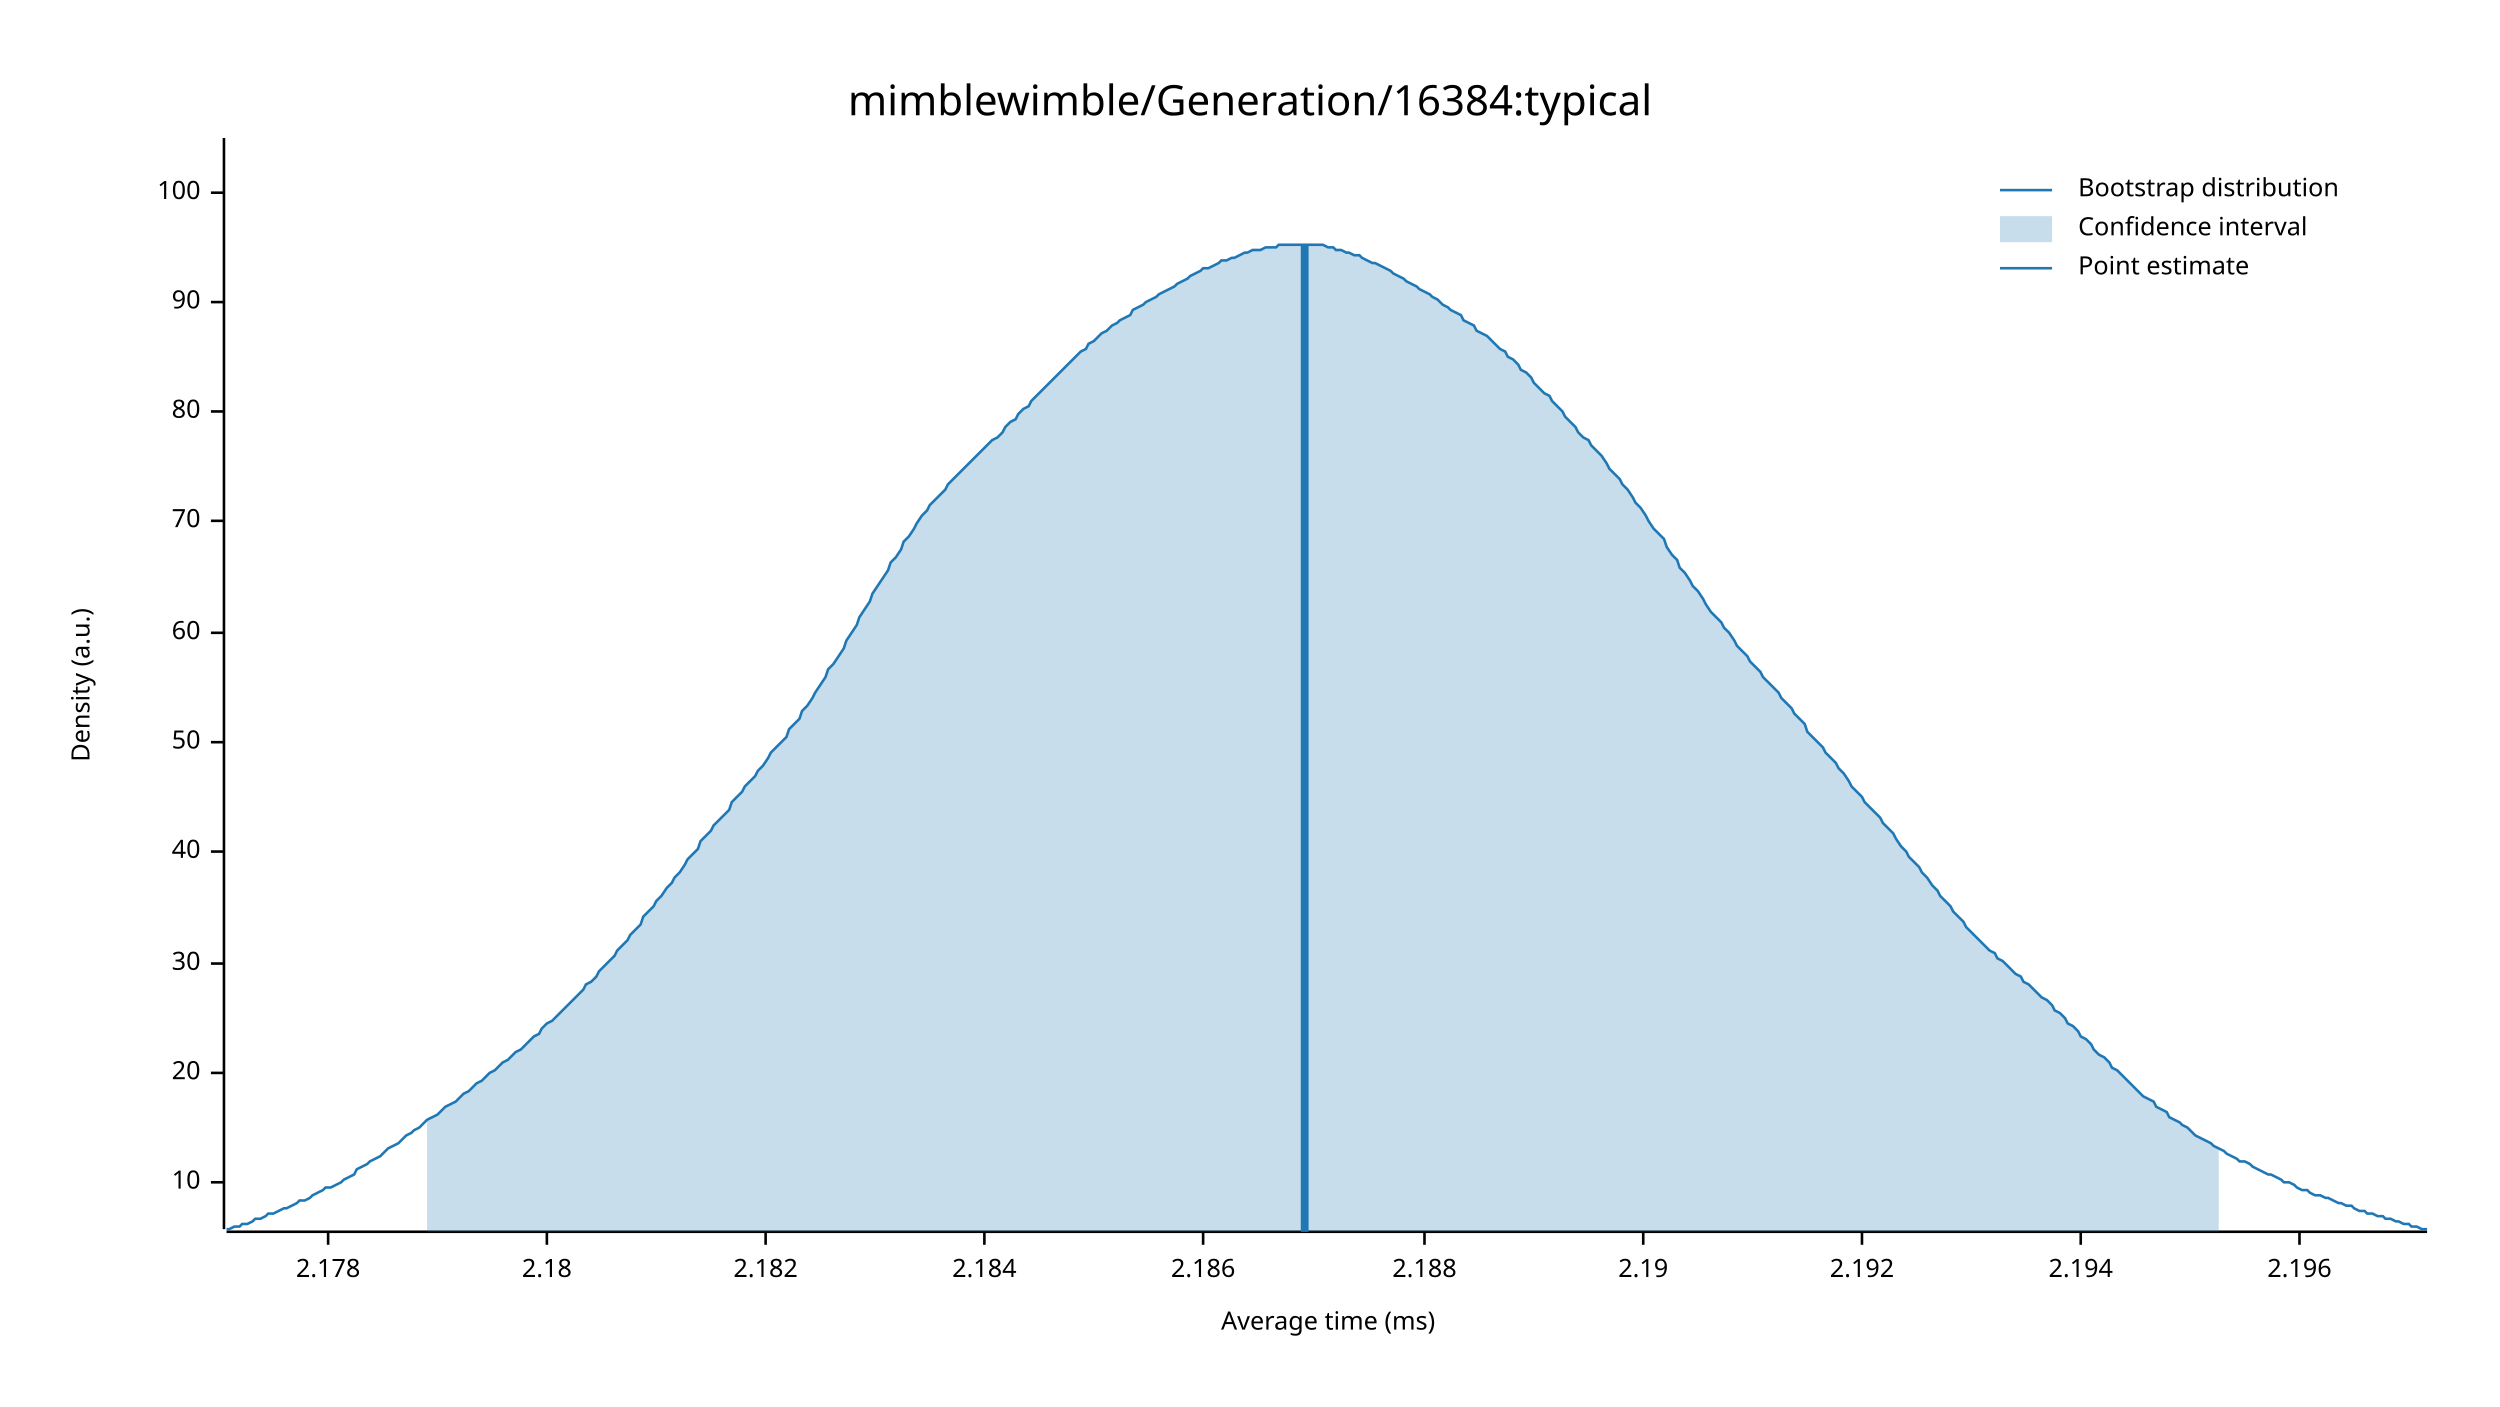
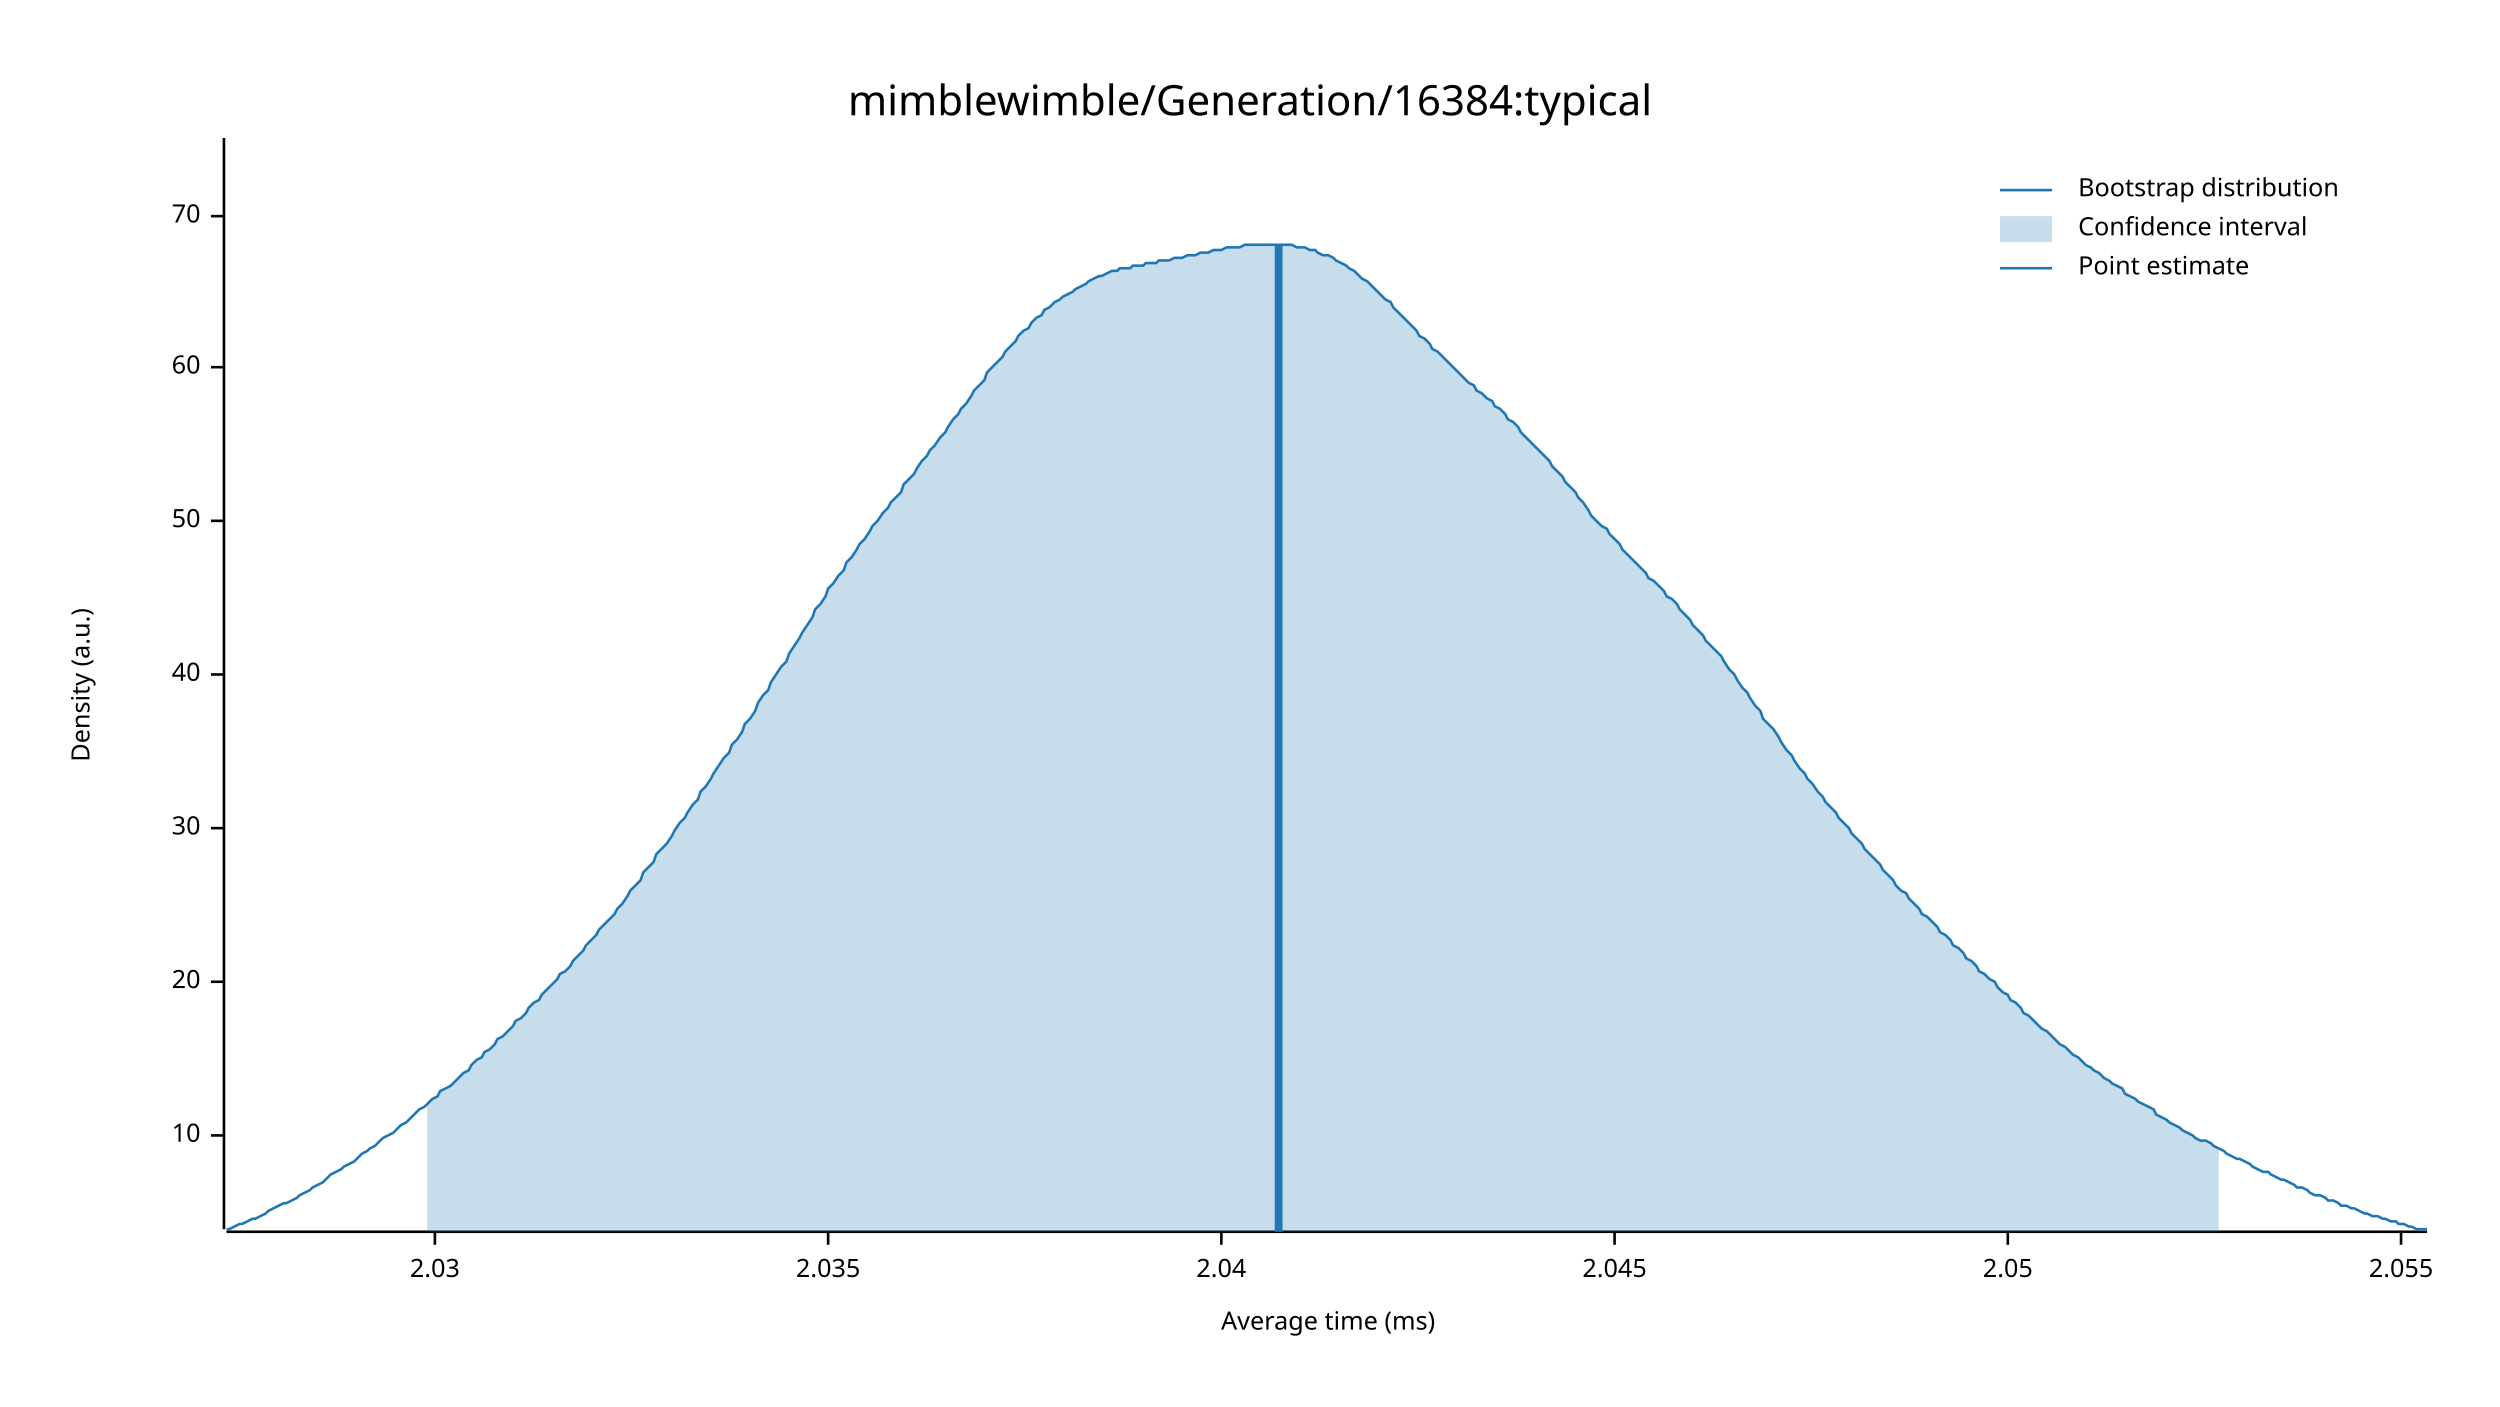
<svg xmlns="http://www.w3.org/2000/svg" width="960" height="540" viewBox="0 0 960 540">
  <text x="480" y="32" dy="0.76em" text-anchor="middle" font-family="sans-serif" font-size="16.129" opacity="1" fill="#000000">
mimblewimble/Generation/16384:typical
</text>
  <text x="27" y="263" dy="0.76em" text-anchor="middle" font-family="sans-serif" font-size="9.677" opacity="1" fill="#000000" transform="rotate(270, 27, 263)">
Density (a.u.)
</text>
  <text x="510" y="513" dy="-0.5ex" text-anchor="middle" font-family="sans-serif" font-size="9.677" opacity="1" fill="#000000">
Average time (ms)
</text>
  <polyline fill="none" opacity="1" stroke="#000000" stroke-width="1" points="86,53 86,472 " />
-   <text x="77" y="454" dy="0.5ex" text-anchor="end" font-family="sans-serif" font-size="9.677" opacity="1" fill="#000000">
+   <text x="77" y="436" dy="0.5ex" text-anchor="end" font-family="sans-serif" font-size="9.677" opacity="1" fill="#000000">
10
</text>
-   <polyline fill="none" opacity="1" stroke="#000000" stroke-width="1" points="81,454 86,454 " />
-   <text x="77" y="412" dy="0.5ex" text-anchor="end" font-family="sans-serif" font-size="9.677" opacity="1" fill="#000000">
+   <polyline fill="none" opacity="1" stroke="#000000" stroke-width="1" points="81,436 86,436 " />
+   <text x="77" y="377" dy="0.5ex" text-anchor="end" font-family="sans-serif" font-size="9.677" opacity="1" fill="#000000">
20
</text>
-   <polyline fill="none" opacity="1" stroke="#000000" stroke-width="1" points="81,412 86,412 " />
-   <text x="77" y="370" dy="0.5ex" text-anchor="end" font-family="sans-serif" font-size="9.677" opacity="1" fill="#000000">
+   <polyline fill="none" opacity="1" stroke="#000000" stroke-width="1" points="81,377 86,377 " />
+   <text x="77" y="318" dy="0.5ex" text-anchor="end" font-family="sans-serif" font-size="9.677" opacity="1" fill="#000000">
30
</text>
-   <polyline fill="none" opacity="1" stroke="#000000" stroke-width="1" points="81,370 86,370 " />
-   <text x="77" y="327" dy="0.5ex" text-anchor="end" font-family="sans-serif" font-size="9.677" opacity="1" fill="#000000">
+   <polyline fill="none" opacity="1" stroke="#000000" stroke-width="1" points="81,318 86,318 " />
+   <text x="77" y="259" dy="0.5ex" text-anchor="end" font-family="sans-serif" font-size="9.677" opacity="1" fill="#000000">
40
</text>
-   <polyline fill="none" opacity="1" stroke="#000000" stroke-width="1" points="81,327 86,327 " />
-   <text x="77" y="285" dy="0.5ex" text-anchor="end" font-family="sans-serif" font-size="9.677" opacity="1" fill="#000000">
+   <polyline fill="none" opacity="1" stroke="#000000" stroke-width="1" points="81,259 86,259 " />
+   <text x="77" y="200" dy="0.5ex" text-anchor="end" font-family="sans-serif" font-size="9.677" opacity="1" fill="#000000">
50
</text>
-   <polyline fill="none" opacity="1" stroke="#000000" stroke-width="1" points="81,285 86,285 " />
-   <text x="77" y="243" dy="0.5ex" text-anchor="end" font-family="sans-serif" font-size="9.677" opacity="1" fill="#000000">
+   <polyline fill="none" opacity="1" stroke="#000000" stroke-width="1" points="81,200 86,200 " />
+   <text x="77" y="141" dy="0.5ex" text-anchor="end" font-family="sans-serif" font-size="9.677" opacity="1" fill="#000000">
60
</text>
-   <polyline fill="none" opacity="1" stroke="#000000" stroke-width="1" points="81,243 86,243 " />
-   <text x="77" y="200" dy="0.5ex" text-anchor="end" font-family="sans-serif" font-size="9.677" opacity="1" fill="#000000">
+   <polyline fill="none" opacity="1" stroke="#000000" stroke-width="1" points="81,141 86,141 " />
+   <text x="77" y="83" dy="0.5ex" text-anchor="end" font-family="sans-serif" font-size="9.677" opacity="1" fill="#000000">
70
</text>
-   <polyline fill="none" opacity="1" stroke="#000000" stroke-width="1" points="81,200 86,200 " />
-   <text x="77" y="158" dy="0.5ex" text-anchor="end" font-family="sans-serif" font-size="9.677" opacity="1" fill="#000000">
- 80
+   <polyline fill="none" opacity="1" stroke="#000000" stroke-width="1" points="81,83 86,83 " />
+   <polyline fill="none" opacity="1" stroke="#000000" stroke-width="1" points="87,473 932,473 " />
+   <text x="167" y="483" dy="0.76em" text-anchor="middle" font-family="sans-serif" font-size="9.677" opacity="1" fill="#000000">
+ 2.03
</text>
-   <polyline fill="none" opacity="1" stroke="#000000" stroke-width="1" points="81,158 86,158 " />
-   <text x="77" y="116" dy="0.5ex" text-anchor="end" font-family="sans-serif" font-size="9.677" opacity="1" fill="#000000">
- 90
+   <polyline fill="none" opacity="1" stroke="#000000" stroke-width="1" points="167,473 167,478 " />
+   <text x="318" y="483" dy="0.76em" text-anchor="middle" font-family="sans-serif" font-size="9.677" opacity="1" fill="#000000">
+ 2.035
</text>
-   <polyline fill="none" opacity="1" stroke="#000000" stroke-width="1" points="81,116 86,116 " />
-   <text x="77" y="74" dy="0.5ex" text-anchor="end" font-family="sans-serif" font-size="9.677" opacity="1" fill="#000000">
- 100
+   <polyline fill="none" opacity="1" stroke="#000000" stroke-width="1" points="318,473 318,478 " />
+   <text x="469" y="483" dy="0.76em" text-anchor="middle" font-family="sans-serif" font-size="9.677" opacity="1" fill="#000000">
+ 2.04
</text>
-   <polyline fill="none" opacity="1" stroke="#000000" stroke-width="1" points="81,74 86,74 " />
-   <polyline fill="none" opacity="1" stroke="#000000" stroke-width="1" points="87,473 932,473 " />
-   <text x="126" y="483" dy="0.76em" text-anchor="middle" font-family="sans-serif" font-size="9.677" opacity="1" fill="#000000">
- 2.178
+   <polyline fill="none" opacity="1" stroke="#000000" stroke-width="1" points="469,473 469,478 " />
+   <text x="620" y="483" dy="0.76em" text-anchor="middle" font-family="sans-serif" font-size="9.677" opacity="1" fill="#000000">
+ 2.045
</text>
-   <polyline fill="none" opacity="1" stroke="#000000" stroke-width="1" points="126,473 126,478 " />
-   <text x="210" y="483" dy="0.76em" text-anchor="middle" font-family="sans-serif" font-size="9.677" opacity="1" fill="#000000">
- 2.18
+   <polyline fill="none" opacity="1" stroke="#000000" stroke-width="1" points="620,473 620,478 " />
+   <text x="771" y="483" dy="0.76em" text-anchor="middle" font-family="sans-serif" font-size="9.677" opacity="1" fill="#000000">
+ 2.05
</text>
-   <polyline fill="none" opacity="1" stroke="#000000" stroke-width="1" points="210,473 210,478 " />
-   <text x="294" y="483" dy="0.76em" text-anchor="middle" font-family="sans-serif" font-size="9.677" opacity="1" fill="#000000">
- 2.182
+   <polyline fill="none" opacity="1" stroke="#000000" stroke-width="1" points="771,473 771,478 " />
+   <text x="922" y="483" dy="0.76em" text-anchor="middle" font-family="sans-serif" font-size="9.677" opacity="1" fill="#000000">
+ 2.055
</text>
-   <polyline fill="none" opacity="1" stroke="#000000" stroke-width="1" points="294,473 294,478 " />
-   <text x="378" y="483" dy="0.76em" text-anchor="middle" font-family="sans-serif" font-size="9.677" opacity="1" fill="#000000">
- 2.184
- </text>
-   <polyline fill="none" opacity="1" stroke="#000000" stroke-width="1" points="378,473 378,478 " />
-   <text x="462" y="483" dy="0.76em" text-anchor="middle" font-family="sans-serif" font-size="9.677" opacity="1" fill="#000000">
- 2.186
- </text>
-   <polyline fill="none" opacity="1" stroke="#000000" stroke-width="1" points="462,473 462,478 " />
-   <text x="547" y="483" dy="0.76em" text-anchor="middle" font-family="sans-serif" font-size="9.677" opacity="1" fill="#000000">
- 2.188
- </text>
-   <polyline fill="none" opacity="1" stroke="#000000" stroke-width="1" points="547,473 547,478 " />
-   <text x="631" y="483" dy="0.76em" text-anchor="middle" font-family="sans-serif" font-size="9.677" opacity="1" fill="#000000">
- 2.19
- </text>
-   <polyline fill="none" opacity="1" stroke="#000000" stroke-width="1" points="631,473 631,478 " />
-   <text x="715" y="483" dy="0.76em" text-anchor="middle" font-family="sans-serif" font-size="9.677" opacity="1" fill="#000000">
- 2.192
- </text>
-   <polyline fill="none" opacity="1" stroke="#000000" stroke-width="1" points="715,473 715,478 " />
-   <text x="799" y="483" dy="0.76em" text-anchor="middle" font-family="sans-serif" font-size="9.677" opacity="1" fill="#000000">
- 2.194
- </text>
-   <polyline fill="none" opacity="1" stroke="#000000" stroke-width="1" points="799,473 799,478 " />
-   <text x="883" y="483" dy="0.76em" text-anchor="middle" font-family="sans-serif" font-size="9.677" opacity="1" fill="#000000">
- 2.196
- </text>
-   <polyline fill="none" opacity="1" stroke="#000000" stroke-width="1" points="883,473 883,478 " />
-   <polyline fill="none" opacity="1" stroke="#1F78B4" stroke-width="1" points="87,472 88,472 90,471 92,471 93,470 95,470 97,469 98,468 100,468 102,467 103,466 105,466 107,465 109,464 110,464 112,463 114,462 115,461 117,461 119,460 120,459 122,458 124,457 125,456 127,456 129,455 131,454 132,453 134,452 136,451 137,449 139,448 141,447 142,446 144,445 146,444 147,443 149,441 151,440 153,439 154,438 156,436 158,435 159,434 161,433 163,431 164,430 166,429 168,428 169,427 171,425 173,424 175,423 176,422 178,420 180,419 181,418 183,416 185,415 186,414 188,412 190,411 191,410 193,408 195,407 197,405 198,404 200,403 202,401 203,400 205,398 207,397 208,395 210,393 212,392 214,390 215,389 217,387 219,385 220,384 222,382 224,380 225,378 227,377 229,375 230,373 232,371 234,369 236,367 237,365 239,363 241,361 242,359 244,357 246,355 247,352 249,350 251,348 252,346 254,344 256,341 258,339 259,337 261,335 263,332 264,330 266,328 268,326 269,323 271,321 273,319 274,317 276,315 278,313 280,311 281,308 283,306 285,304 286,302 288,300 290,298 291,296 293,294 295,291 296,289 298,287 300,285 302,283 303,280 305,278 307,276 308,273 310,271 312,268 313,266 315,263 317,260 318,257 320,255 322,252 324,249 325,246 327,243 329,240 330,237 332,234 334,231 335,228 337,225 339,222 341,219 342,216 344,214 346,211 347,208 349,206 351,203 352,201 354,198 356,196 357,194 359,192 361,190 363,188 364,186 366,184 368,182 369,181 371,179 373,177 374,176 376,174 378,172 379,171 381,169 383,168 385,166 386,164 388,162 390,161 391,159 393,157 395,156 396,154 398,152 400,150 401,149 403,147 405,145 407,143 408,142 410,140 412,138 413,137 415,135 417,134 418,132 420,131 422,129 423,128 425,127 427,125 429,124 430,123 432,122 434,121 435,119 437,118 439,117 440,116 442,115 444,114 445,113 447,112 449,111 451,110 452,109 454,108 456,107 457,106 459,105 461,104 462,103 464,103 466,102 468,101 469,100 471,100 473,99 474,99 476,98 478,97 479,97 481,96 483,96 484,96 486,95 488,95 490,95 491,94 493,94 495,94 496,94 498,94 500,94 501,94 503,94 505,94 506,94 508,94 510,95 512,95 513,96 515,96 517,97 518,97 520,98 522,98 523,99 525,100 527,101 528,101 530,102 532,103 534,104 535,105 537,106 539,107 540,108 542,109 544,110 545,111 547,112 549,113 550,114 552,115 554,117 556,118 557,119 559,120 561,121 562,123 564,124 566,125 567,127 569,128 571,129 573,131 574,132 576,134 578,135 579,137 581,138 583,140 584,142 586,143 588,145 589,147 591,149 593,151 595,152 596,154 598,156 600,158 601,160 603,162 605,164 606,166 608,168 610,169 611,171 613,173 615,175 617,178 618,180 620,182 622,184 623,186 625,188 627,191 628,193 630,195 632,198 633,200 635,203 637,205 639,207 640,210 642,213 644,215 645,218 647,220 649,223 650,225 652,227 654,230 655,232 657,235 659,237 661,239 662,241 664,243 666,246 667,248 669,250 671,252 672,254 674,256 676,258 677,260 679,262 681,264 683,266 684,268 686,270 688,272 689,274 691,276 693,278 694,281 696,283 698,285 700,287 701,289 703,291 705,293 706,295 708,297 710,300 711,302 713,304 715,306 716,308 718,310 720,312 722,314 723,316 725,318 727,320 728,322 730,325 732,327 733,329 735,331 737,333 738,335 740,337 742,340 744,342 745,344 747,346 749,348 750,350 752,352 754,354 755,356 757,358 759,360 760,361 762,363 764,365 766,366 767,368 769,369 771,371 772,372 774,374 776,375 777,377 779,378 781,380 782,381 784,383 786,384 788,386 789,388 791,389 793,391 794,393 796,394 798,396 799,398 801,399 803,401 804,403 806,405 808,406 810,408 811,410 813,411 815,413 816,414 818,416 820,418 821,419 823,421 825,422 827,423 828,425 830,426 832,427 833,429 835,430 837,431 838,432 840,433 842,435 843,436 845,437 847,438 849,439 850,440 852,441 854,442 855,443 857,444 859,445 860,446 862,446 864,447 865,448 867,449 869,450 871,451 872,451 874,452 876,453 877,454 879,454 881,455 882,456 884,457 886,457 887,458 889,459 891,459 893,460 894,460 896,461 898,462 899,462 901,463 903,463 904,464 906,465 908,465 909,466 911,466 913,467 915,467 916,468 918,468 920,469 921,469 923,470 925,470 926,471 928,471 930,472 932,472 " />
-   <polygon opacity="0.25" fill="#1F78B4" points="164,430 166,429 168,428 169,427 171,425 173,424 175,423 176,422 178,420 180,419 181,418 183,416 185,415 186,414 188,412 190,411 191,410 193,408 195,407 197,405 198,404 200,403 202,401 203,400 205,398 207,397 208,395 210,393 212,392 214,390 215,389 217,387 219,385 220,384 222,382 224,380 225,378 227,377 229,375 230,373 232,371 234,369 236,367 237,365 239,363 241,361 242,359 244,357 246,355 247,352 249,350 251,348 252,346 254,344 256,341 258,339 259,337 261,335 263,332 264,330 266,328 268,326 269,323 271,321 273,319 274,317 276,315 278,313 280,311 281,308 283,306 285,304 286,302 288,300 290,298 291,296 293,294 295,291 296,289 298,287 300,285 302,283 303,280 305,278 307,276 308,273 310,271 312,268 313,266 315,263 317,260 318,257 320,255 322,252 324,249 325,246 327,243 329,240 330,237 332,234 334,231 335,228 337,225 339,222 341,219 342,216 344,214 346,211 347,208 349,206 351,203 352,201 354,198 356,196 357,194 359,192 361,190 363,188 364,186 366,184 368,182 369,181 371,179 373,177 374,176 376,174 378,172 379,171 381,169 383,168 385,166 386,164 388,162 390,161 391,159 393,157 395,156 396,154 398,152 400,150 401,149 403,147 405,145 407,143 408,142 410,140 412,138 413,137 415,135 417,134 418,132 420,131 422,129 423,128 425,127 427,125 429,124 430,123 432,122 434,121 435,119 437,118 439,117 440,116 442,115 444,114 445,113 447,112 449,111 451,110 452,109 454,108 456,107 457,106 459,105 461,104 462,103 464,103 466,102 468,101 469,100 471,100 473,99 474,99 476,98 478,97 479,97 481,96 483,96 484,96 486,95 488,95 490,95 491,94 493,94 495,94 496,94 498,94 500,94 501,94 503,94 505,94 506,94 508,94 510,95 512,95 513,96 515,96 517,97 518,97 520,98 522,98 523,99 525,100 527,101 528,101 530,102 532,103 534,104 535,105 537,106 539,107 540,108 542,109 544,110 545,111 547,112 549,113 550,114 552,115 554,117 556,118 557,119 559,120 561,121 562,123 564,124 566,125 567,127 569,128 571,129 573,131 574,132 576,134 578,135 579,137 581,138 583,140 584,142 586,143 588,145 589,147 591,149 593,151 595,152 596,154 598,156 600,158 601,160 603,162 605,164 606,166 608,168 610,169 611,171 613,173 615,175 617,178 618,180 620,182 622,184 623,186 625,188 627,191 628,193 630,195 632,198 633,200 635,203 637,205 639,207 640,210 642,213 644,215 645,218 647,220 649,223 650,225 652,227 654,230 655,232 657,235 659,237 661,239 662,241 664,243 666,246 667,248 669,250 671,252 672,254 674,256 676,258 677,260 679,262 681,264 683,266 684,268 686,270 688,272 689,274 691,276 693,278 694,281 696,283 698,285 700,287 701,289 703,291 705,293 706,295 708,297 710,300 711,302 713,304 715,306 716,308 718,310 720,312 722,314 723,316 725,318 727,320 728,322 730,325 732,327 733,329 735,331 737,333 738,335 740,337 742,340 744,342 745,344 747,346 749,348 750,350 752,352 754,354 755,356 757,358 759,360 760,361 762,363 764,365 766,366 767,368 769,369 771,371 772,372 774,374 776,375 777,377 779,378 781,380 782,381 784,383 786,384 788,386 789,388 791,389 793,391 794,393 796,394 798,396 799,398 801,399 803,401 804,403 806,405 808,406 810,408 811,410 813,411 815,413 816,414 818,416 820,418 821,419 823,421 825,422 827,423 828,425 830,426 832,427 833,429 835,430 837,431 838,432 840,433 842,435 843,436 845,437 847,438 849,439 850,440 852,441 852,473 164,473 " />
-   <polyline fill="none" opacity="1" stroke="#1F78B4" stroke-width="3" points="501,473 501,94 " />
+   <polyline fill="none" opacity="1" stroke="#000000" stroke-width="1" points="922,473 922,478 " />
+   <polyline fill="none" opacity="1" stroke="#1F78B4" stroke-width="1" points="87,472 88,472 90,471 92,470 93,470 95,469 97,468 98,468 100,467 102,466 103,465 105,464 107,463 109,462 110,462 112,461 114,460 115,459 117,458 119,457 120,456 122,455 124,454 125,453 127,451 129,450 131,449 132,448 134,447 136,446 137,445 139,443 141,442 142,441 144,440 146,438 147,437 149,436 151,435 153,433 154,432 156,431 158,429 159,428 161,426 163,425 164,424 166,422 168,421 169,419 171,418 173,417 175,415 176,414 178,412 180,411 181,409 183,407 185,406 186,404 188,403 190,401 191,399 193,398 195,396 197,394 198,392 200,391 202,389 203,387 205,385 207,384 208,382 210,380 212,378 214,376 215,374 217,373 219,371 220,369 222,367 224,365 225,363 227,361 229,359 230,357 232,355 234,353 236,351 237,349 239,347 241,344 242,342 244,340 246,338 247,335 249,333 251,331 252,328 254,326 256,324 258,321 259,319 261,316 263,314 264,312 266,309 268,307 269,304 271,302 273,299 274,297 276,294 278,291 280,289 281,286 283,284 285,281 286,278 288,276 290,273 291,270 293,267 295,265 296,262 298,259 300,256 302,254 303,251 305,248 307,245 308,243 310,240 312,237 313,234 315,232 317,229 318,226 320,224 322,221 324,219 325,216 327,214 329,211 330,209 332,207 334,204 335,202 337,200 339,197 341,195 342,193 344,191 346,189 347,186 349,184 351,182 352,180 354,177 356,175 357,173 359,171 361,168 363,166 364,164 366,161 368,159 369,157 371,155 373,152 374,150 376,148 378,146 379,143 381,141 383,139 385,137 386,135 388,133 390,131 391,129 393,127 395,126 396,124 398,122 400,121 401,119 403,118 405,116 407,115 408,114 410,113 412,112 413,111 415,110 417,109 418,108 420,107 422,106 423,106 425,105 427,104 429,104 430,103 432,103 434,103 435,102 437,102 439,102 440,101 442,101 444,101 445,100 447,100 449,100 451,99 452,99 454,99 456,98 457,98 459,98 461,97 462,97 464,97 466,96 468,96 469,96 471,95 473,95 474,95 476,95 478,94 479,94 481,94 483,94 484,94 486,94 488,94 490,94 491,94 493,94 495,94 496,94 498,95 500,95 501,95 503,96 505,96 506,97 508,98 510,98 512,99 513,100 515,101 517,102 518,103 520,104 522,106 523,107 525,108 527,110 528,111 530,113 532,115 534,116 535,118 537,120 539,122 540,123 542,125 544,127 545,129 547,130 549,132 550,134 552,135 554,137 556,139 557,140 559,142 561,144 562,145 564,147 566,148 567,150 569,151 571,153 573,154 574,156 576,157 578,159 579,161 581,162 583,164 584,166 586,168 588,170 589,171 591,173 593,175 595,177 596,179 598,181 600,183 601,185 603,187 605,189 606,191 608,193 610,196 611,198 613,200 615,202 617,203 618,205 620,207 622,209 623,211 625,213 627,215 628,216 630,218 632,220 633,222 635,223 637,225 639,227 640,229 642,230 644,232 645,234 647,236 649,238 650,240 652,242 654,244 655,246 657,248 659,250 661,252 662,254 664,257 666,259 667,261 669,264 671,266 672,268 674,271 676,273 677,276 679,278 681,280 683,283 684,285 686,288 688,290 689,292 691,295 693,297 694,299 696,301 698,304 700,306 701,308 703,310 705,312 706,314 708,316 710,318 711,320 713,322 715,324 716,326 718,328 720,330 722,332 723,334 725,336 727,338 728,340 730,342 732,343 733,345 735,347 737,349 738,351 740,352 742,354 744,356 745,358 747,359 749,361 750,363 752,364 754,366 755,368 757,369 759,371 760,373 762,374 764,376 766,377 767,379 769,381 771,382 772,384 774,385 776,387 777,389 779,390 781,392 782,393 784,395 786,396 788,398 789,399 791,401 793,402 794,403 796,405 798,406 799,407 801,409 803,410 804,411 806,412 808,414 810,415 811,416 813,417 815,418 816,420 818,421 820,422 821,423 823,424 825,425 827,426 828,428 830,429 832,430 833,431 835,432 837,433 838,434 840,435 842,436 843,437 845,438 847,438 849,439 850,440 852,441 854,442 855,443 857,444 859,445 860,445 862,446 864,447 865,448 867,449 869,450 871,450 872,451 874,452 876,453 877,453 879,454 881,455 882,456 884,456 886,457 887,458 889,459 891,459 893,460 894,461 896,461 898,462 899,463 901,463 903,464 904,464 906,465 908,466 909,466 911,467 913,467 915,468 916,468 918,469 920,469 921,470 923,470 925,471 926,471 928,472 930,472 932,472 " />
+   <polygon opacity="0.25" fill="#1F78B4" points="164,424 166,422 168,421 169,419 171,418 173,417 175,415 176,414 178,412 180,411 181,409 183,407 185,406 186,404 188,403 190,401 191,399 193,398 195,396 197,394 198,392 200,391 202,389 203,387 205,385 207,384 208,382 210,380 212,378 214,376 215,374 217,373 219,371 220,369 222,367 224,365 225,363 227,361 229,359 230,357 232,355 234,353 236,351 237,349 239,347 241,344 242,342 244,340 246,338 247,335 249,333 251,331 252,328 254,326 256,324 258,321 259,319 261,316 263,314 264,312 266,309 268,307 269,304 271,302 273,299 274,297 276,294 278,291 280,289 281,286 283,284 285,281 286,278 288,276 290,273 291,270 293,267 295,265 296,262 298,259 300,256 302,254 303,251 305,248 307,245 308,243 310,240 312,237 313,234 315,232 317,229 318,226 320,224 322,221 324,219 325,216 327,214 329,211 330,209 332,207 334,204 335,202 337,200 339,197 341,195 342,193 344,191 346,189 347,186 349,184 351,182 352,180 354,177 356,175 357,173 359,171 361,168 363,166 364,164 366,161 368,159 369,157 371,155 373,152 374,150 376,148 378,146 379,143 381,141 383,139 385,137 386,135 388,133 390,131 391,129 393,127 395,126 396,124 398,122 400,121 401,119 403,118 405,116 407,115 408,114 410,113 412,112 413,111 415,110 417,109 418,108 420,107 422,106 423,106 425,105 427,104 429,104 430,103 432,103 434,103 435,102 437,102 439,102 440,101 442,101 444,101 445,100 447,100 449,100 451,99 452,99 454,99 456,98 457,98 459,98 461,97 462,97 464,97 466,96 468,96 469,96 471,95 473,95 474,95 476,95 478,94 479,94 481,94 483,94 484,94 486,94 488,94 490,94 491,94 493,94 495,94 496,94 498,95 500,95 501,95 503,96 505,96 506,97 508,98 510,98 512,99 513,100 515,101 517,102 518,103 520,104 522,106 523,107 525,108 527,110 528,111 530,113 532,115 534,116 535,118 537,120 539,122 540,123 542,125 544,127 545,129 547,130 549,132 550,134 552,135 554,137 556,139 557,140 559,142 561,144 562,145 564,147 566,148 567,150 569,151 571,153 573,154 574,156 576,157 578,159 579,161 581,162 583,164 584,166 586,168 588,170 589,171 591,173 593,175 595,177 596,179 598,181 600,183 601,185 603,187 605,189 606,191 608,193 610,196 611,198 613,200 615,202 617,203 618,205 620,207 622,209 623,211 625,213 627,215 628,216 630,218 632,220 633,222 635,223 637,225 639,227 640,229 642,230 644,232 645,234 647,236 649,238 650,240 652,242 654,244 655,246 657,248 659,250 661,252 662,254 664,257 666,259 667,261 669,264 671,266 672,268 674,271 676,273 677,276 679,278 681,280 683,283 684,285 686,288 688,290 689,292 691,295 693,297 694,299 696,301 698,304 700,306 701,308 703,310 705,312 706,314 708,316 710,318 711,320 713,322 715,324 716,326 718,328 720,330 722,332 723,334 725,336 727,338 728,340 730,342 732,343 733,345 735,347 737,349 738,351 740,352 742,354 744,356 745,358 747,359 749,361 750,363 752,364 754,366 755,368 757,369 759,371 760,373 762,374 764,376 766,377 767,379 769,381 771,382 772,384 774,385 776,387 777,389 779,390 781,392 782,393 784,395 786,396 788,398 789,399 791,401 793,402 794,403 796,405 798,406 799,407 801,409 803,410 804,411 806,412 808,414 810,415 811,416 813,417 815,418 816,420 818,421 820,422 821,423 823,424 825,425 827,426 828,428 830,429 832,430 833,431 835,432 837,433 838,434 840,435 842,436 843,437 845,438 847,438 849,439 850,440 852,441 852,473 164,473 " />
+   <polyline fill="none" opacity="1" stroke="#1F78B4" stroke-width="3" points="491,473 491,94 " />
  <text x="798" y="68" dy="0.76em" text-anchor="start" font-family="sans-serif" font-size="9.677" opacity="1" fill="#000000">
Bootstrap distribution
</text>
  <text x="798" y="83" dy="0.76em" text-anchor="start" font-family="sans-serif" font-size="9.677" opacity="1" fill="#000000">
Confidence interval
</text>
  <text x="798" y="98" dy="0.76em" text-anchor="start" font-family="sans-serif" font-size="9.677" opacity="1" fill="#000000">
Point estimate
</text>
  <polyline fill="none" opacity="1" stroke="#1F78B4" stroke-width="1" points="768,73 788,73 " />
  <rect x="768" y="83" width="20" height="10" opacity="0.25" fill="#1F78B4" stroke="none" />
  <polyline fill="none" opacity="1" stroke="#1F78B4" stroke-width="1" points="768,103 788,103 " />
</svg>
